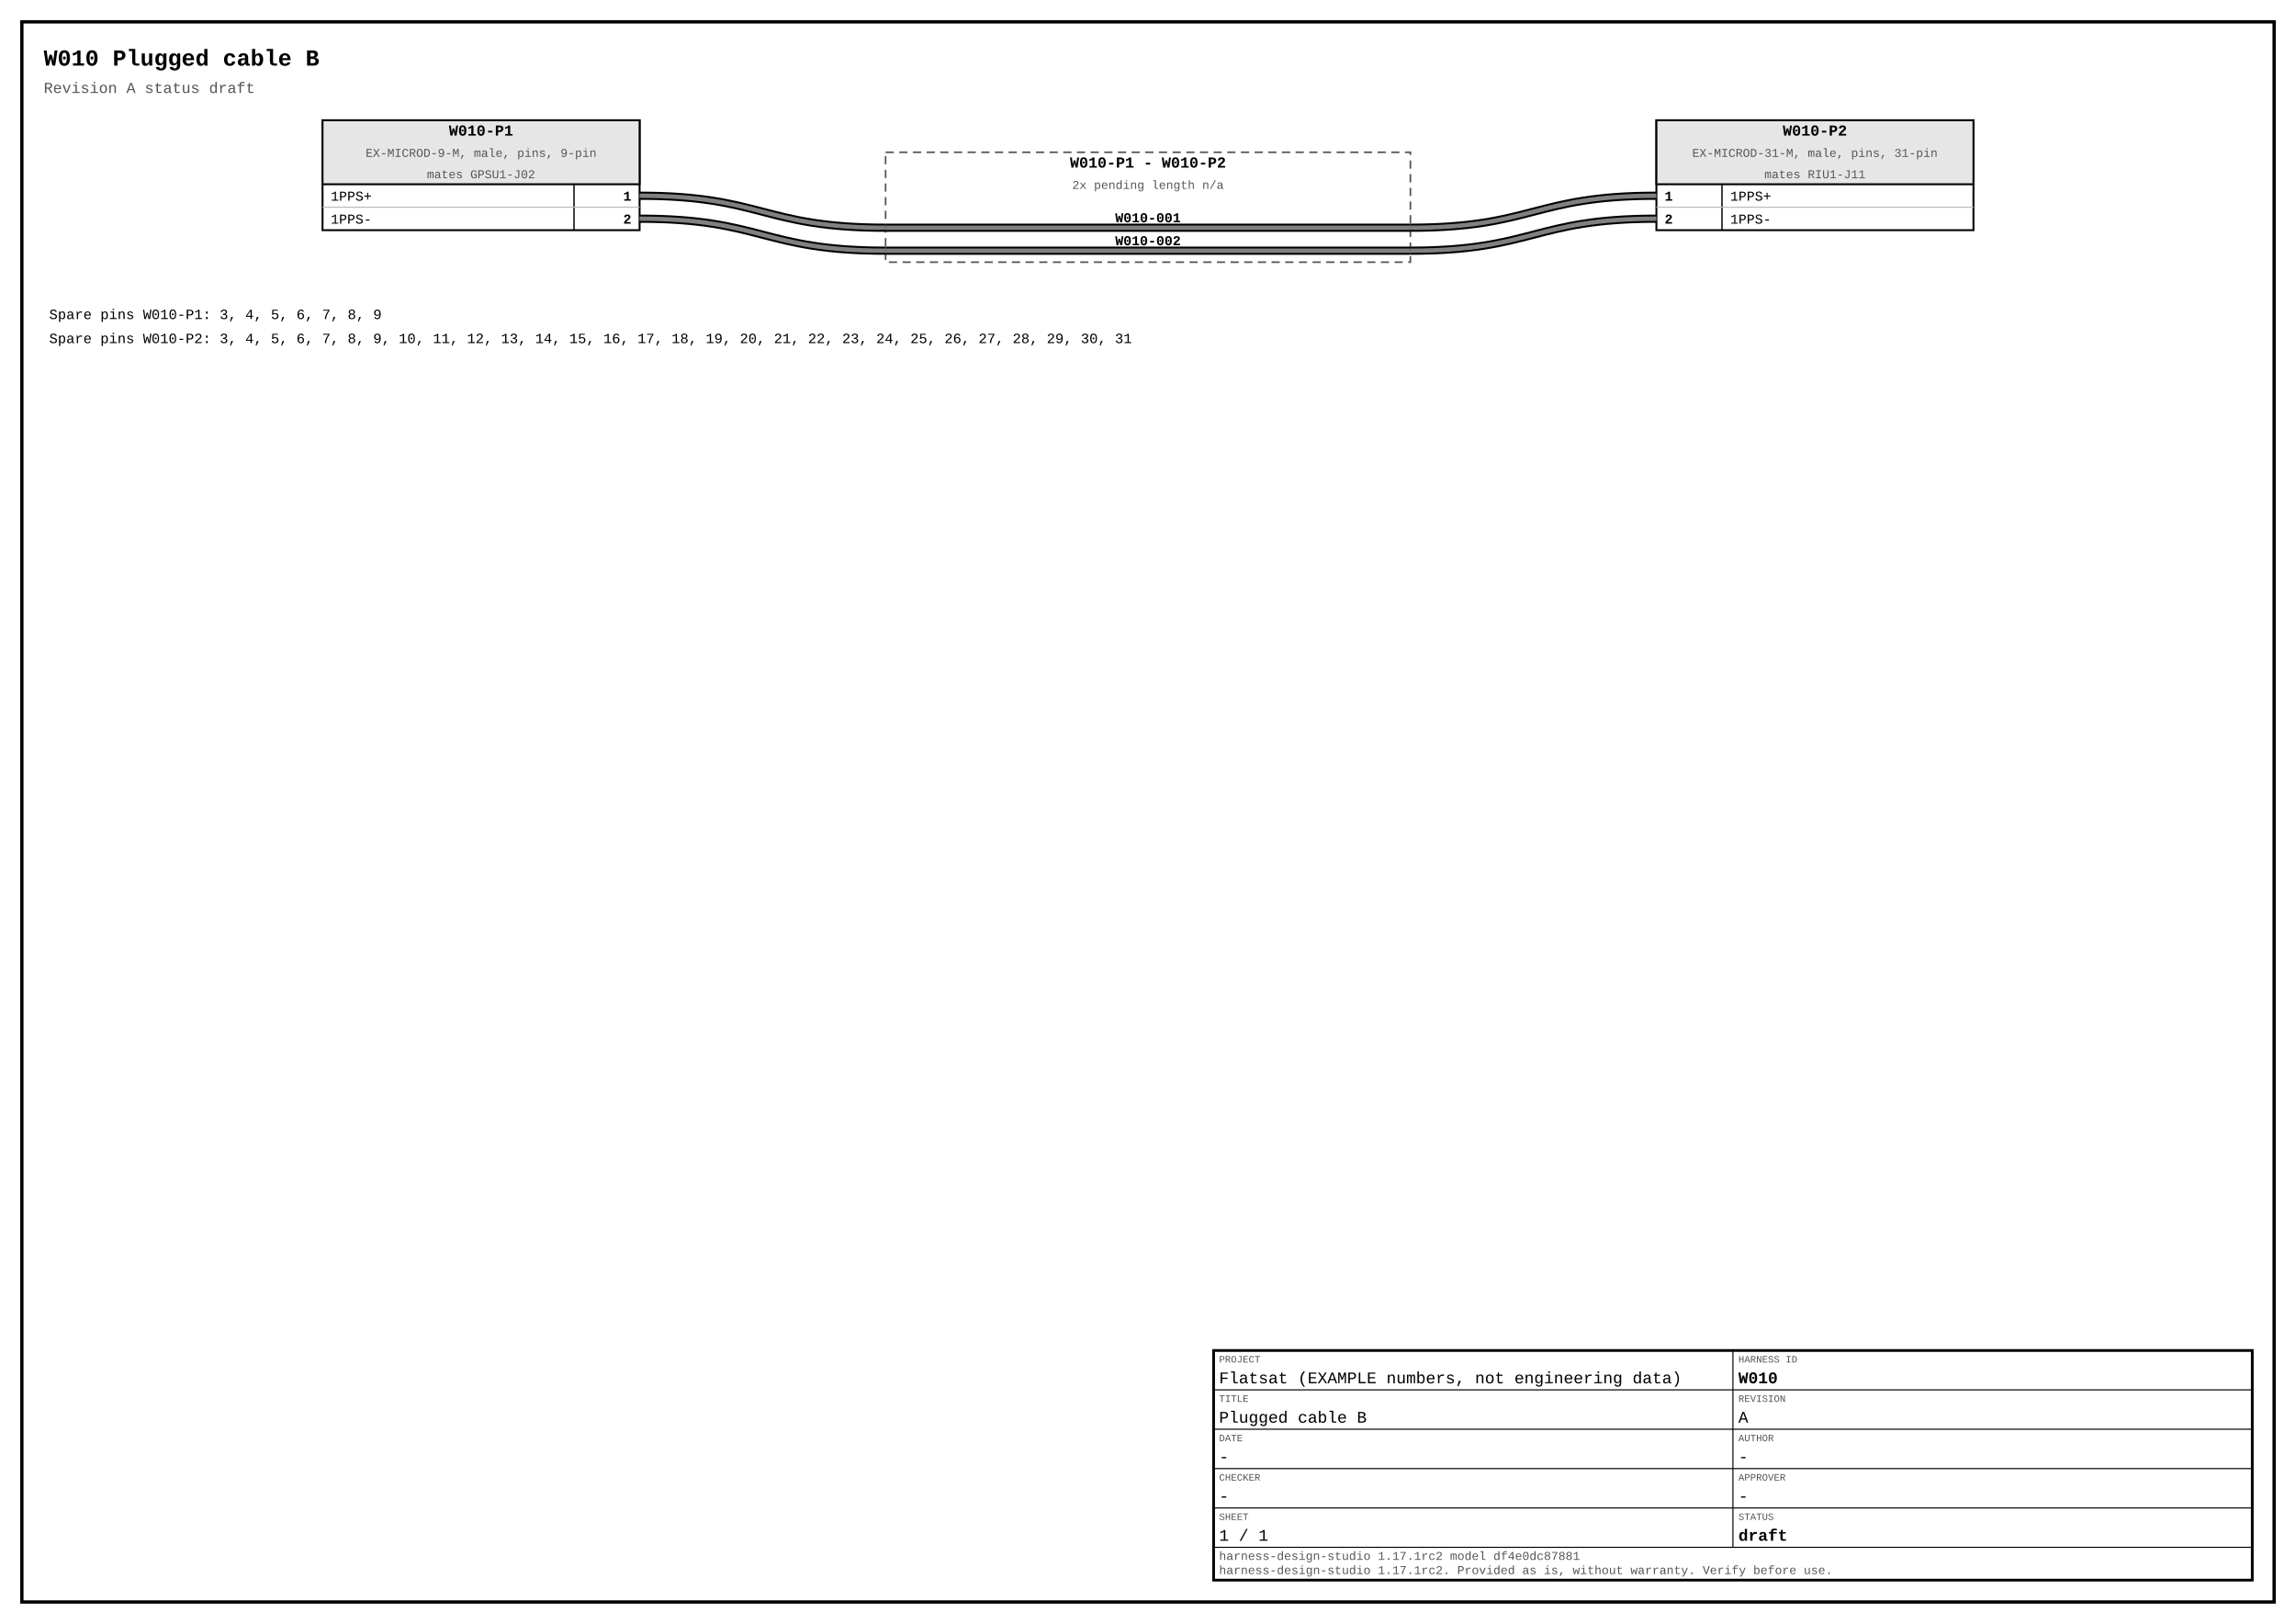
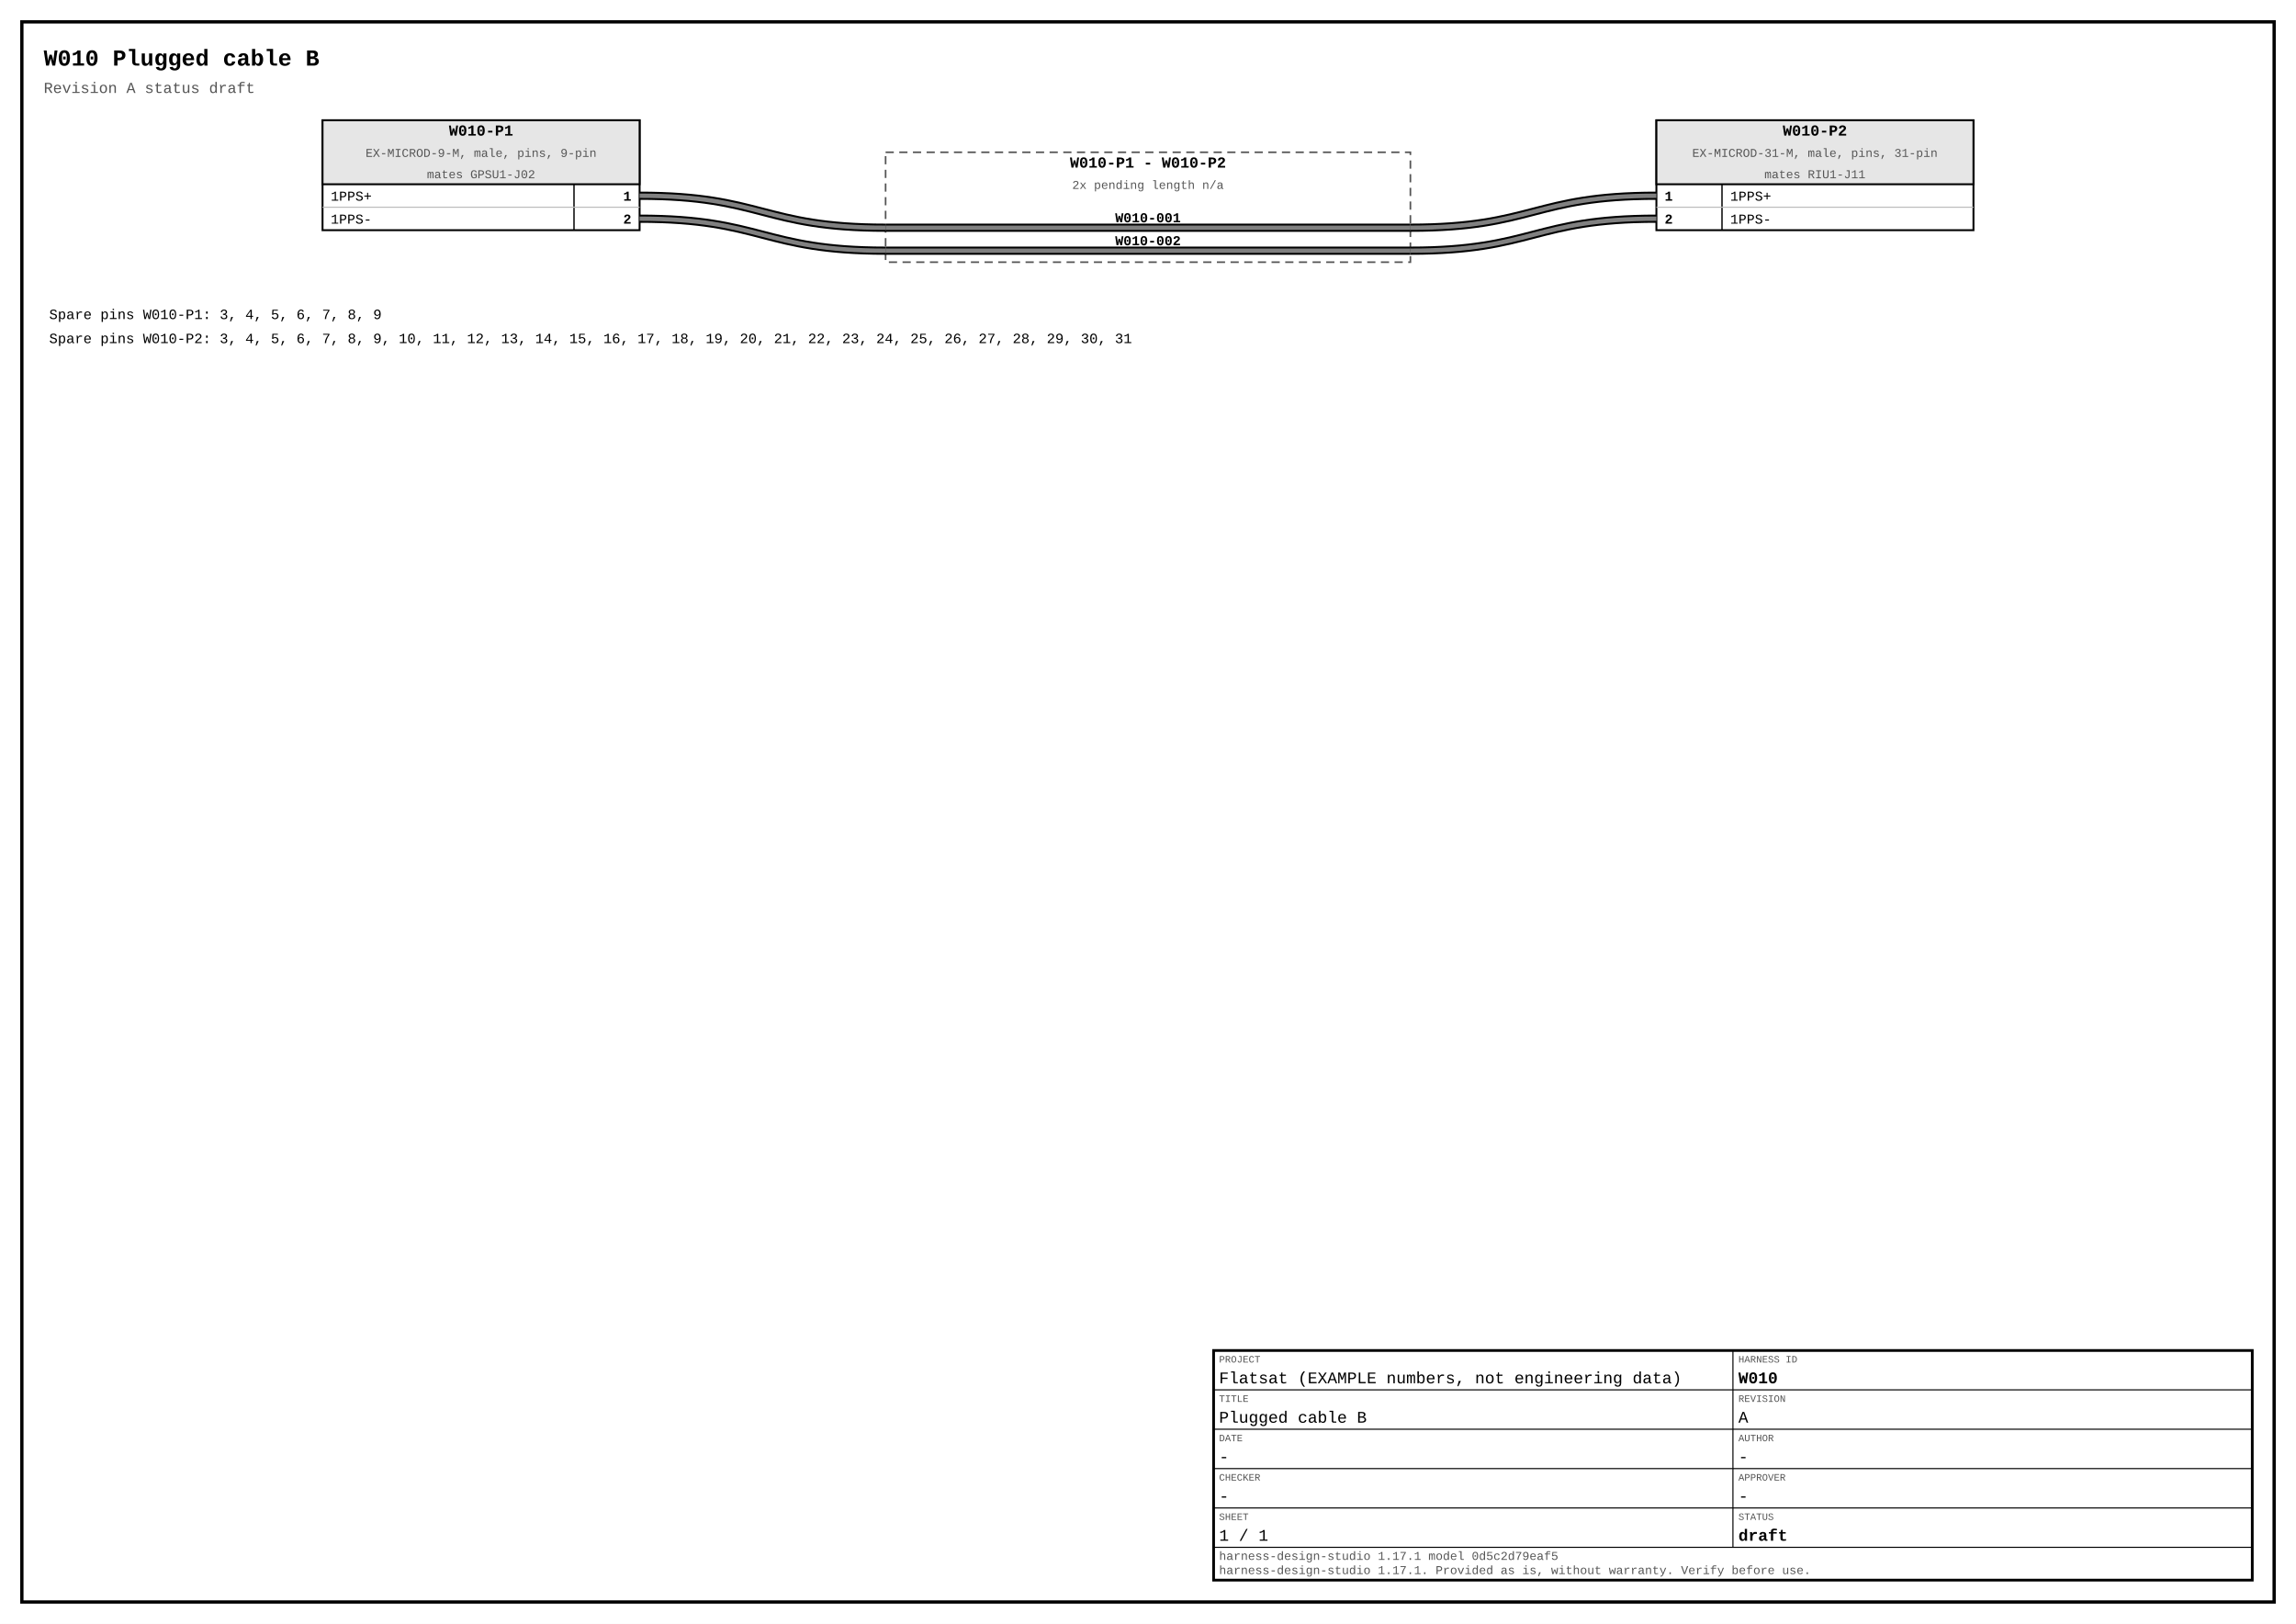
<svg xmlns="http://www.w3.org/2000/svg" width="420mm" height="297mm" viewBox="0 0 420 297" font-family="Courier New, Courier, monospace">
  <rect x="0" y="0" width="420" height="297" fill="#ffffff" />
  <rect x="4" y="4" width="412" height="289" fill="none" stroke="#000000" stroke-width="0.6" />
  <text x="8" y="12" font-size="4.2" font-weight="bold" text-anchor="start" fill="#000000">W010  Plugged cable B</text>
  <text x="8" y="17" font-size="2.8" text-anchor="start" fill="#555555">Revision A  status draft</text>
  <rect x="59" y="22" width="58" height="20.1" fill="#ffffff" stroke="#000000" stroke-width="0.35" />
  <rect x="59" y="22" width="58" height="11.7" fill="#e6e6e6" stroke="#000000" stroke-width="0.35" />
  <text x="88" y="24.8" font-size="2.8" font-weight="bold" text-anchor="middle" fill="#000000">W010-P1</text>
  <text x="88" y="28.7" font-size="2.2" text-anchor="middle" fill="#555555">EX-MICROD-9-M, male, pins, 9-pin</text>
  <text x="88" y="32.6" font-size="2.2" text-anchor="middle" fill="#555555">mates GPSU1-J02</text>
  <line x1="105" y1="33.7" x2="105" y2="42.1" stroke="#000000" stroke-width="0.25" />
  <line x1="59" y1="37.9" x2="117" y2="37.9" stroke="#bbbbbb" stroke-width="0.2" />
  <text x="60.5" y="36.7" font-size="2.5" text-anchor="start" fill="#000000" data-ref="sig/W010-P1/1">1PPS+</text>
  <text x="115.5" y="36.7" font-size="2.5" font-weight="bold" text-anchor="end" fill="#000000" data-ref="pin/W010-P1/1">1</text>
  <text x="60.5" y="40.9" font-size="2.5" text-anchor="start" fill="#000000" data-ref="sig/W010-P1/2">1PPS-</text>
  <text x="115.5" y="40.9" font-size="2.5" font-weight="bold" text-anchor="end" fill="#000000" data-ref="pin/W010-P1/2">2</text>
  <rect x="303" y="22" width="58" height="20.1" fill="#ffffff" stroke="#000000" stroke-width="0.35" />
  <rect x="303" y="22" width="58" height="11.7" fill="#e6e6e6" stroke="#000000" stroke-width="0.35" />
  <text x="332" y="24.8" font-size="2.8" font-weight="bold" text-anchor="middle" fill="#000000">W010-P2</text>
  <text x="332" y="28.7" font-size="2.2" text-anchor="middle" fill="#555555">EX-MICROD-31-M, male, pins, 31-pin</text>
  <text x="332" y="32.6" font-size="2.2" text-anchor="middle" fill="#555555">mates RIU1-J11</text>
  <line x1="315" y1="33.7" x2="315" y2="42.1" stroke="#000000" stroke-width="0.25" />
  <line x1="303" y1="37.9" x2="361" y2="37.9" stroke="#bbbbbb" stroke-width="0.2" />
  <text x="304.5" y="36.7" font-size="2.5" font-weight="bold" text-anchor="start" fill="#000000" data-ref="pin/W010-P2/1">1</text>
  <text x="316.5" y="36.7" font-size="2.5" text-anchor="start" fill="#000000" data-ref="sig/W010-P2/1">1PPS+</text>
  <text x="304.5" y="40.9" font-size="2.5" font-weight="bold" text-anchor="start" fill="#000000" data-ref="pin/W010-P2/2">2</text>
  <text x="316.5" y="40.9" font-size="2.5" text-anchor="start" fill="#000000" data-ref="sig/W010-P2/2">1PPS-</text>
  <rect x="162" y="27.85" width="96" height="20.1" fill="none" stroke="#555555" stroke-width="0.3" stroke-dasharray="1.5 1" />
  <text x="210" y="30.65" font-size="2.8" font-weight="bold" text-anchor="middle" fill="#000000">W010-P1 - W010-P2</text>
  <text x="210" y="34.55" font-size="2.2" text-anchor="middle" fill="#555555">2x  pending  length n/a</text>
  <path d="M 117 35.8 C 139.5 35.8 139.5 41.65 162 41.65" fill="none" stroke="#000000" stroke-width="1.5" />
  <line x1="162" y1="41.65" x2="258" y2="41.65" stroke="#000000" stroke-width="1.5" />
  <path d="M 258 41.65 C 280.5 41.65 280.5 35.8 303 35.8" fill="none" stroke="#000000" stroke-width="1.5" />
  <path d="M 117 35.8 C 139.5 35.8 139.5 41.65 162 41.65" fill="none" stroke="#808080" stroke-width="0.8" />
  <line x1="162" y1="41.65" x2="258" y2="41.65" stroke="#808080" stroke-width="0.8" />
  <path d="M 258 41.65 C 280.5 41.65 280.5 35.8 303 35.8" fill="none" stroke="#808080" stroke-width="0.8" />
  <text x="210" y="40.65" font-size="2.5" font-weight="bold" text-anchor="middle" fill="#000000">W010-001</text>
  <path d="M 117 40 C 139.5 40 139.5 45.85 162 45.85" fill="none" stroke="#000000" stroke-width="1.5" />
  <line x1="162" y1="45.85" x2="258" y2="45.85" stroke="#000000" stroke-width="1.5" />
  <path d="M 258 45.85 C 280.5 45.85 280.5 40 303 40" fill="none" stroke="#000000" stroke-width="1.5" />
  <path d="M 117 40 C 139.5 40 139.5 45.85 162 45.85" fill="none" stroke="#808080" stroke-width="0.8" />
  <line x1="162" y1="45.85" x2="258" y2="45.85" stroke="#808080" stroke-width="0.8" />
  <path d="M 258 45.85 C 280.5 45.85 280.5 40 303 40" fill="none" stroke="#808080" stroke-width="0.8" />
  <text x="210" y="44.85" font-size="2.5" font-weight="bold" text-anchor="middle" fill="#000000">W010-002</text>
  <text x="9" y="58.35" font-size="2.6" text-anchor="start" fill="#000000">Spare pins W010-P1: 3, 4, 5, 6, 7, 8, 9</text>
  <text x="9" y="62.75" font-size="2.6" text-anchor="start" fill="#000000">Spare pins W010-P2: 3, 4, 5, 6, 7, 8, 9, 10, 11, 12, 13, 14, 15, 16, 17, 18, 19, 20, 21, 22, 23, 24, 25, 26, 27, 28, 29, 30, 31</text>
  <rect x="222" y="247" width="190" height="42" fill="none" stroke="#000000" stroke-width="0.5" />
  <line x1="222" y1="247" x2="317" y2="247" stroke="#000000" stroke-width="0.2" />
  <text x="223" y="249.2" font-size="1.8" text-anchor="start" fill="#555555">PROJECT</text>
  <text x="223" y="253" font-size="3" text-anchor="start" fill="#000000">Flatsat (EXAMPLE numbers, not engineering data)</text>
  <line x1="317" y1="247" x2="412" y2="247" stroke="#000000" stroke-width="0.2" />
  <text x="318" y="249.2" font-size="1.8" text-anchor="start" fill="#555555">HARNESS ID</text>
  <text x="318" y="253" font-size="3" font-weight="bold" text-anchor="start" fill="#000000">W010</text>
  <line x1="222" y1="254.2" x2="317" y2="254.2" stroke="#000000" stroke-width="0.2" />
  <text x="223" y="256.4" font-size="1.8" text-anchor="start" fill="#555555">TITLE</text>
  <text x="223" y="260.2" font-size="3" text-anchor="start" fill="#000000">Plugged cable B</text>
  <line x1="317" y1="254.2" x2="412" y2="254.2" stroke="#000000" stroke-width="0.2" />
  <text x="318" y="256.4" font-size="1.8" text-anchor="start" fill="#555555">REVISION</text>
  <text x="318" y="260.2" font-size="3" text-anchor="start" fill="#000000">A</text>
  <line x1="222" y1="261.4" x2="317" y2="261.4" stroke="#000000" stroke-width="0.2" />
  <text x="223" y="263.6" font-size="1.8" text-anchor="start" fill="#555555">DATE</text>
  <text x="223" y="267.4" font-size="3" text-anchor="start" fill="#000000">-</text>
  <line x1="317" y1="261.4" x2="412" y2="261.4" stroke="#000000" stroke-width="0.2" />
  <text x="318" y="263.6" font-size="1.8" text-anchor="start" fill="#555555">AUTHOR</text>
  <text x="318" y="267.4" font-size="3" text-anchor="start" fill="#000000">-</text>
  <line x1="222" y1="268.6" x2="317" y2="268.6" stroke="#000000" stroke-width="0.2" />
  <text x="223" y="270.8" font-size="1.8" text-anchor="start" fill="#555555">CHECKER</text>
  <text x="223" y="274.6" font-size="3" text-anchor="start" fill="#000000">-</text>
  <line x1="317" y1="268.6" x2="412" y2="268.6" stroke="#000000" stroke-width="0.2" />
  <text x="318" y="270.8" font-size="1.8" text-anchor="start" fill="#555555">APPROVER</text>
  <text x="318" y="274.6" font-size="3" text-anchor="start" fill="#000000">-</text>
  <line x1="222" y1="275.8" x2="317" y2="275.8" stroke="#000000" stroke-width="0.2" />
  <text x="223" y="278" font-size="1.8" text-anchor="start" fill="#555555">SHEET</text>
  <text x="223" y="281.8" font-size="3" text-anchor="start" fill="#000000">1 / 1</text>
  <line x1="317" y1="275.8" x2="412" y2="275.8" stroke="#000000" stroke-width="0.2" />
  <text x="318" y="278" font-size="1.8" text-anchor="start" fill="#555555">STATUS</text>
  <text x="318" y="281.8" font-size="3" font-weight="bold" text-anchor="start" fill="#000000">draft</text>
  <line x1="317" y1="247" x2="317" y2="283" stroke="#000000" stroke-width="0.2" />
  <line x1="222" y1="283" x2="412" y2="283" stroke="#000000" stroke-width="0.2" />
-   <text x="223" y="285.3" font-size="2.2" text-anchor="start" fill="#555555">harness-design-studio 1.17.1rc2 model df4e0dc87881</text>
-   <text x="223" y="287.9" font-size="2.2" text-anchor="start" fill="#555555">harness-design-studio 1.17.1rc2. Provided as is, without warranty. Verify before use.</text>
+   <text x="223" y="285.3" font-size="2.2" text-anchor="start" fill="#555555">harness-design-studio 1.17.1 model 0d5c2d79eaf5</text>
+   <text x="223" y="287.9" font-size="2.2" text-anchor="start" fill="#555555">harness-design-studio 1.17.1. Provided as is, without warranty. Verify before use.</text>
</svg>
